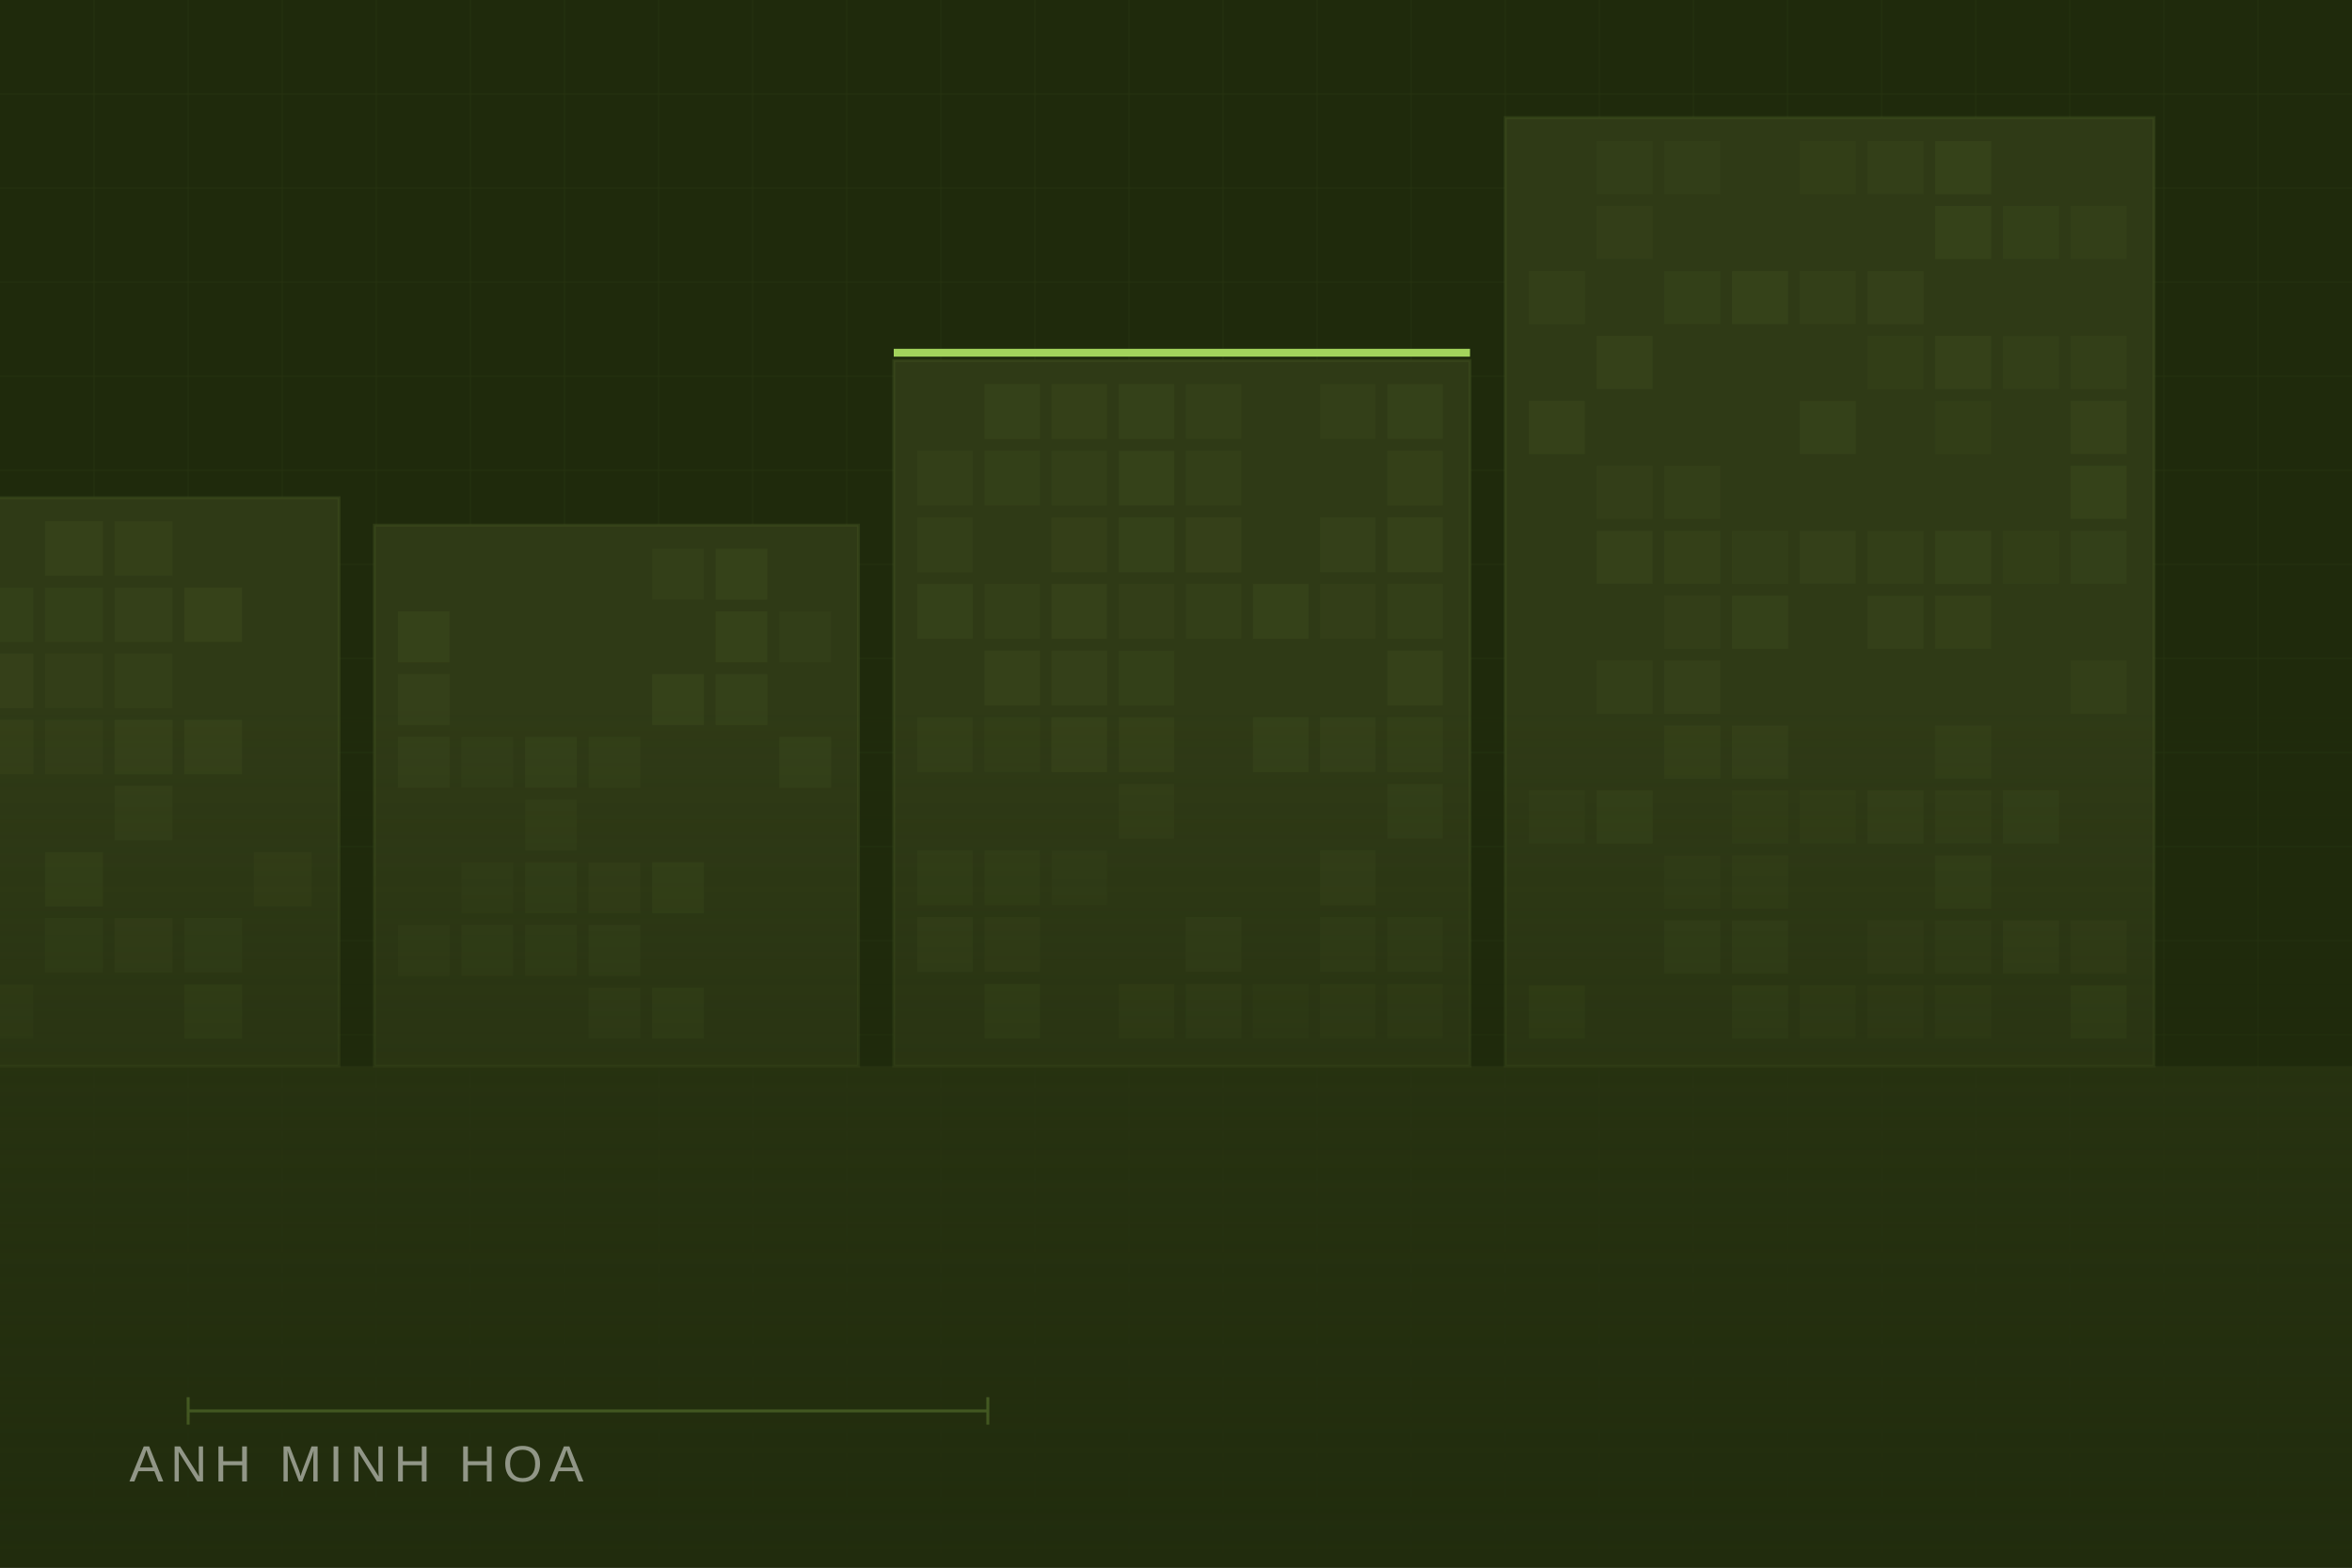
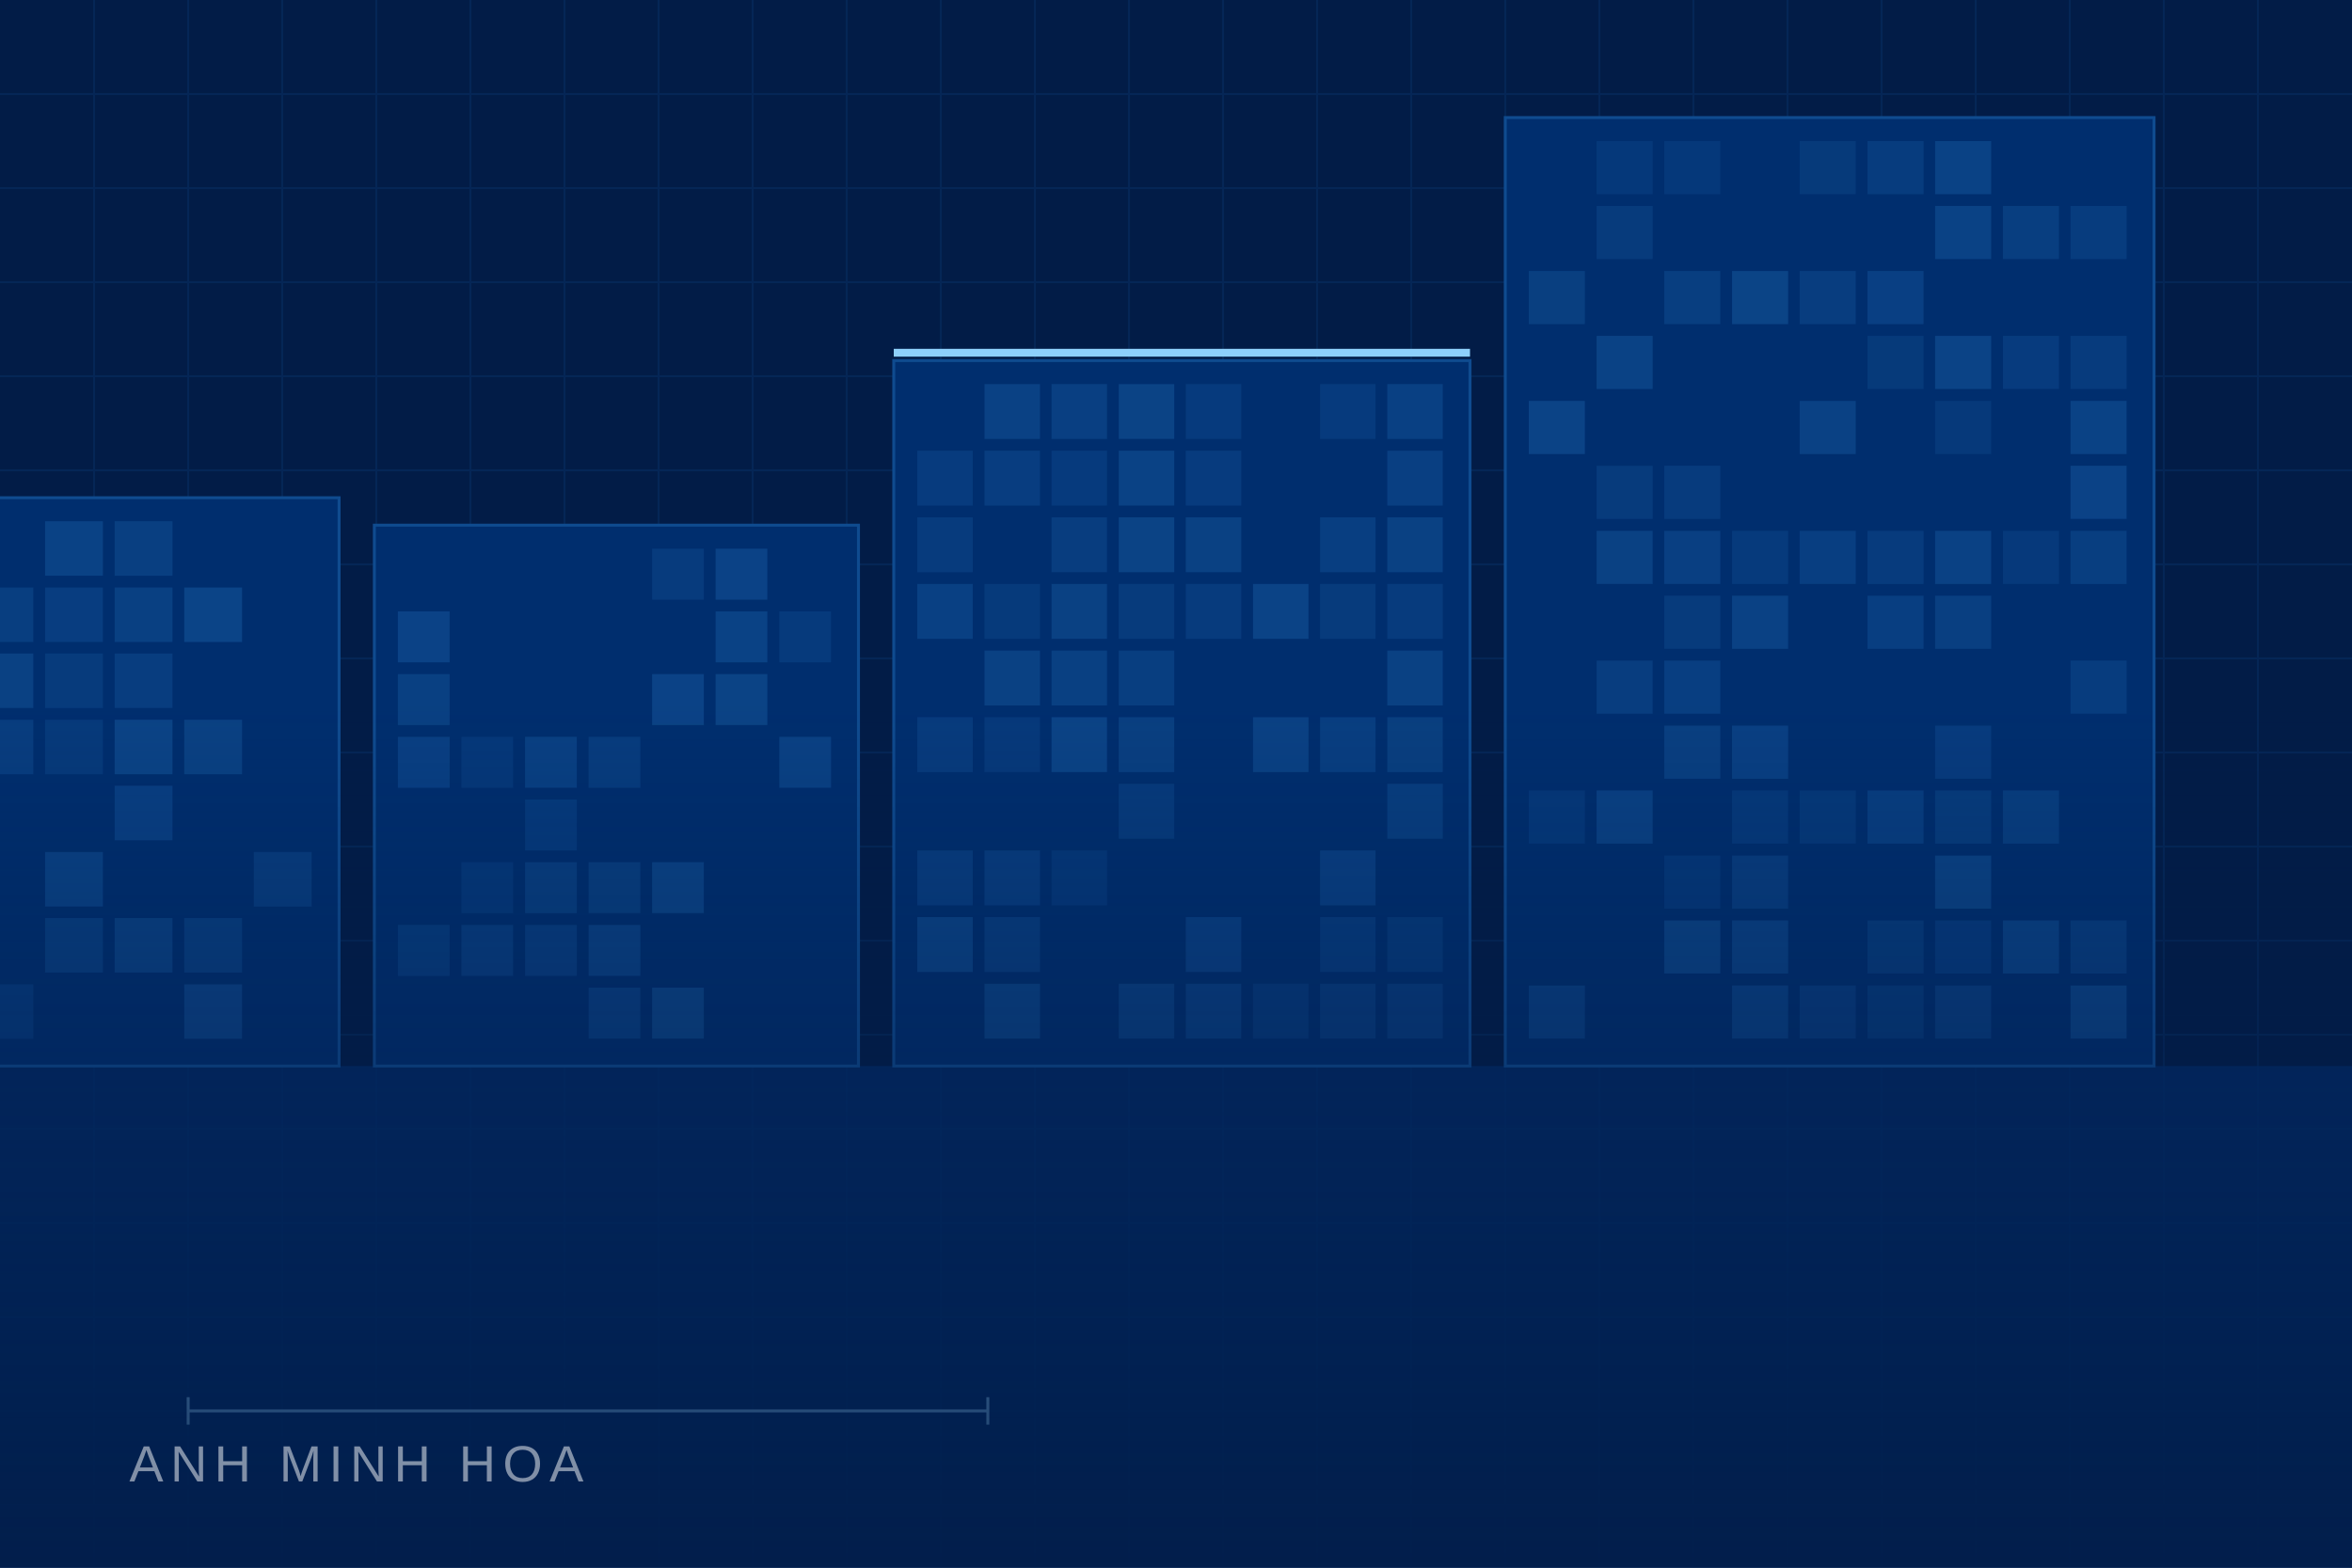
<svg xmlns="http://www.w3.org/2000/svg" viewBox="0 0 1200 800" width="1200" height="800" role="img" aria-label="Ảnh minh họa công trình">
-   <rect width="1200" height="800" fill="#1f2a0c" />
-   <g stroke="#44522170" stroke-width="1" opacity="0.22">
+   <rect width="1200" height="800" fill="#021c47" />
+   <g stroke="#0f4b8f" stroke-width="1" opacity="0.22">
    <line x1="48" y1="0" x2="48" y2="800" />
    <line x1="96" y1="0" x2="96" y2="800" />
    <line x1="144" y1="0" x2="144" y2="800" />
    <line x1="192" y1="0" x2="192" y2="800" />
    <line x1="240" y1="0" x2="240" y2="800" />
    <line x1="288" y1="0" x2="288" y2="800" />
    <line x1="336" y1="0" x2="336" y2="800" />
    <line x1="384" y1="0" x2="384" y2="800" />
    <line x1="432" y1="0" x2="432" y2="800" />
    <line x1="480" y1="0" x2="480" y2="800" />
    <line x1="528" y1="0" x2="528" y2="800" />
    <line x1="576" y1="0" x2="576" y2="800" />
    <line x1="624" y1="0" x2="624" y2="800" />
    <line x1="672" y1="0" x2="672" y2="800" />
    <line x1="720" y1="0" x2="720" y2="800" />
    <line x1="768" y1="0" x2="768" y2="800" />
    <line x1="816" y1="0" x2="816" y2="800" />
    <line x1="864" y1="0" x2="864" y2="800" />
    <line x1="912" y1="0" x2="912" y2="800" />
    <line x1="960" y1="0" x2="960" y2="800" />
    <line x1="1008" y1="0" x2="1008" y2="800" />
    <line x1="1056" y1="0" x2="1056" y2="800" />
    <line x1="1104" y1="0" x2="1104" y2="800" />
    <line x1="1152" y1="0" x2="1152" y2="800" />
    <line x1="0" y1="48" x2="1200" y2="48" />
    <line x1="0" y1="96" x2="1200" y2="96" />
    <line x1="0" y1="144" x2="1200" y2="144" />
    <line x1="0" y1="192" x2="1200" y2="192" />
    <line x1="0" y1="240" x2="1200" y2="240" />
    <line x1="0" y1="288" x2="1200" y2="288" />
    <line x1="0" y1="336" x2="1200" y2="336" />
    <line x1="0" y1="384" x2="1200" y2="384" />
    <line x1="0" y1="432" x2="1200" y2="432" />
    <line x1="0" y1="480" x2="1200" y2="480" />
    <line x1="0" y1="528" x2="1200" y2="528" />
    <line x1="0" y1="576" x2="1200" y2="576" />
    <line x1="0" y1="624" x2="1200" y2="624" />
    <line x1="0" y1="672" x2="1200" y2="672" />
    <line x1="0" y1="720" x2="1200" y2="720" />
    <line x1="0" y1="768" x2="1200" y2="768" />
  </g>
-   <rect x="0" y="544" width="1200" height="256" fill="#2f3a16" opacity="0.75" />
-   <rect x="-60" y="254" width="233" height="290" fill="#2f3a16" stroke="#44522170" stroke-width="1.5" />
-   <rect x="-48.0" y="367.3" width="29.5" height="27.8" fill="#44522170" opacity="0.38" />
-   <rect x="-48.0" y="401.0" width="29.5" height="27.8" fill="#44522170" opacity="0.39" />
-   <rect x="-48.0" y="468.5" width="29.5" height="27.8" fill="#44522170" opacity="0.56" />
-   <rect x="-48.0" y="502.3" width="29.5" height="27.8" fill="#44522170" opacity="0.55" />
-   <rect x="-12.5" y="299.8" width="29.5" height="27.8" fill="#44522170" opacity="0.53" />
-   <rect x="-12.5" y="333.5" width="29.5" height="27.8" fill="#44522170" opacity="0.65" />
-   <rect x="-12.5" y="367.3" width="29.5" height="27.8" fill="#44522170" opacity="0.50" />
-   <rect x="-12.5" y="502.3" width="29.5" height="27.8" fill="#44522170" opacity="0.43" />
-   <rect x="23.0" y="266.0" width="29.5" height="27.8" fill="#44522170" opacity="0.69" />
-   <rect x="23.0" y="299.8" width="29.5" height="27.8" fill="#44522170" opacity="0.52" />
-   <rect x="23.0" y="333.5" width="29.5" height="27.8" fill="#44522170" opacity="0.45" />
-   <rect x="23.0" y="367.3" width="29.5" height="27.8" fill="#44522170" opacity="0.40" />
-   <rect x="23.0" y="434.8" width="29.5" height="27.8" fill="#44522170" opacity="0.68" />
-   <rect x="23.0" y="468.5" width="29.5" height="27.8" fill="#44522170" opacity="0.53" />
-   <rect x="58.5" y="266.0" width="29.5" height="27.8" fill="#44522170" opacity="0.58" />
-   <rect x="58.5" y="299.8" width="29.5" height="27.8" fill="#44522170" opacity="0.61" />
-   <rect x="58.5" y="333.5" width="29.5" height="27.8" fill="#44522170" opacity="0.51" />
-   <rect x="58.5" y="367.3" width="29.5" height="27.8" fill="#44522170" opacity="0.73" />
-   <rect x="58.5" y="401.0" width="29.5" height="27.8" fill="#44522170" opacity="0.62" />
-   <rect x="58.5" y="468.5" width="29.5" height="27.8" fill="#44522170" opacity="0.65" />
-   <rect x="94.0" y="299.8" width="29.5" height="27.8" fill="#44522170" opacity="0.75" />
-   <rect x="94.0" y="367.3" width="29.5" height="27.8" fill="#44522170" opacity="0.64" />
-   <rect x="94.0" y="468.5" width="29.5" height="27.8" fill="#44522170" opacity="0.56" />
-   <rect x="94.0" y="502.3" width="29.5" height="27.8" fill="#44522170" opacity="0.71" />
-   <rect x="129.5" y="434.8" width="29.5" height="27.8" fill="#44522170" opacity="0.50" />
-   <rect x="191" y="268" width="247" height="276" fill="#2f3a16" stroke="#44522170" stroke-width="1.5" />
-   <rect x="203.0" y="312.0" width="26.4" height="26.0" fill="#44522170" opacity="0.71" />
-   <rect x="203.0" y="344.0" width="26.4" height="26.0" fill="#44522170" opacity="0.61" />
-   <rect x="203.0" y="376.0" width="26.4" height="26.0" fill="#44522170" opacity="0.62" />
-   <rect x="203.0" y="472.0" width="26.4" height="26.0" fill="#44522170" opacity="0.49" />
-   <rect x="235.4" y="376.0" width="26.4" height="26.0" fill="#44522170" opacity="0.36" />
-   <rect x="235.4" y="440.0" width="26.4" height="26.0" fill="#44522170" opacity="0.35" />
-   <rect x="235.4" y="472.0" width="26.4" height="26.0" fill="#44522170" opacity="0.52" />
-   <rect x="267.9" y="376.0" width="26.4" height="26.0" fill="#44522170" opacity="0.63" />
-   <rect x="267.9" y="408.0" width="26.4" height="26.0" fill="#44522170" opacity="0.43" />
-   <rect x="267.9" y="440.0" width="26.4" height="26.0" fill="#44522170" opacity="0.56" />
-   <rect x="267.9" y="472.0" width="26.4" height="26.0" fill="#44522170" opacity="0.52" />
-   <rect x="300.3" y="376.0" width="26.4" height="26.0" fill="#44522170" opacity="0.49" />
-   <rect x="300.3" y="440.0" width="26.4" height="26.0" fill="#44522170" opacity="0.54" />
-   <rect x="300.3" y="472.0" width="26.4" height="26.0" fill="#44522170" opacity="0.67" />
-   <rect x="300.3" y="504.0" width="26.4" height="26.0" fill="#44522170" opacity="0.55" />
-   <rect x="332.7" y="280.0" width="26.4" height="26.0" fill="#44522170" opacity="0.44" />
-   <rect x="332.7" y="344.0" width="26.4" height="26.0" fill="#44522170" opacity="0.71" />
-   <rect x="332.7" y="440.0" width="26.4" height="26.0" fill="#44522170" opacity="0.72" />
-   <rect x="332.7" y="504.0" width="26.4" height="26.0" fill="#44522170" opacity="0.74" />
-   <rect x="365.1" y="280.0" width="26.4" height="26.0" fill="#44522170" opacity="0.71" />
-   <rect x="365.1" y="312.0" width="26.4" height="26.0" fill="#44522170" opacity="0.68" />
-   <rect x="365.1" y="344.0" width="26.4" height="26.0" fill="#44522170" opacity="0.70" />
-   <rect x="397.6" y="312.0" width="26.4" height="26.0" fill="#44522170" opacity="0.42" />
-   <rect x="397.6" y="376.0" width="26.4" height="26.0" fill="#44522170" opacity="0.66" />
-   <rect x="456" y="184" width="294" height="360" fill="#2f3a16" stroke="#44522170" stroke-width="1.5" />
-   <rect x="468.0" y="230.0" width="28.3" height="28.0" fill="#44522170" opacity="0.46" />
-   <rect x="468.0" y="264.0" width="28.3" height="28.0" fill="#44522170" opacity="0.47" />
-   <rect x="468.0" y="298.0" width="28.3" height="28.0" fill="#44522170" opacity="0.63" />
-   <rect x="468.0" y="366.0" width="28.3" height="28.0" fill="#44522170" opacity="0.47" />
-   <rect x="468.0" y="434.0" width="28.3" height="28.0" fill="#44522170" opacity="0.52" />
-   <rect x="468.0" y="468.0" width="28.3" height="28.0" fill="#44522170" opacity="0.73" />
-   <rect x="502.3" y="196.0" width="28.3" height="28.0" fill="#44522170" opacity="0.67" />
-   <rect x="502.3" y="230.0" width="28.3" height="28.0" fill="#44522170" opacity="0.52" />
-   <rect x="502.3" y="298.0" width="28.3" height="28.0" fill="#44522170" opacity="0.41" />
-   <rect x="502.3" y="332.0" width="28.3" height="28.0" fill="#44522170" opacity="0.64" />
-   <rect x="502.3" y="366.0" width="28.3" height="28.0" fill="#44522170" opacity="0.39" />
-   <rect x="502.3" y="434.0" width="28.3" height="28.0" fill="#44522170" opacity="0.52" />
-   <rect x="502.3" y="468.0" width="28.3" height="28.0" fill="#44522170" opacity="0.50" />
-   <rect x="502.3" y="502.0" width="28.3" height="28.0" fill="#44522170" opacity="0.68" />
-   <rect x="536.5" y="196.0" width="28.3" height="28.0" fill="#44522170" opacity="0.59" />
-   <rect x="536.5" y="230.0" width="28.3" height="28.0" fill="#44522170" opacity="0.43" />
-   <rect x="536.5" y="264.0" width="28.3" height="28.0" fill="#44522170" opacity="0.50" />
-   <rect x="536.5" y="298.0" width="28.3" height="28.0" fill="#44522170" opacity="0.64" />
-   <rect x="536.5" y="332.0" width="28.3" height="28.0" fill="#44522170" opacity="0.61" />
-   <rect x="536.5" y="366.0" width="28.3" height="28.0" fill="#44522170" opacity="0.73" />
-   <rect x="536.5" y="434.0" width="28.3" height="28.0" fill="#44522170" opacity="0.36" />
-   <rect x="570.8" y="196.0" width="28.3" height="28.0" fill="#44522170" opacity="0.70" />
-   <rect x="570.8" y="230.0" width="28.3" height="28.0" fill="#44522170" opacity="0.68" />
-   <rect x="570.8" y="264.0" width="28.3" height="28.0" fill="#44522170" opacity="0.70" />
-   <rect x="570.8" y="298.0" width="28.3" height="28.0" fill="#44522170" opacity="0.45" />
-   <rect x="570.8" y="332.0" width="28.3" height="28.0" fill="#44522170" opacity="0.53" />
-   <rect x="570.8" y="366.0" width="28.3" height="28.0" fill="#44522170" opacity="0.58" />
-   <rect x="570.8" y="400.0" width="28.3" height="28.0" fill="#44522170" opacity="0.47" />
-   <rect x="570.8" y="502.0" width="28.3" height="28.0" fill="#44522170" opacity="0.58" />
-   <rect x="605.0" y="196.0" width="28.3" height="28.0" fill="#44522170" opacity="0.43" />
-   <rect x="605.0" y="230.0" width="28.3" height="28.0" fill="#44522170" opacity="0.46" />
-   <rect x="605.0" y="264.0" width="28.3" height="28.0" fill="#44522170" opacity="0.65" />
-   <rect x="605.0" y="298.0" width="28.3" height="28.0" fill="#44522170" opacity="0.44" />
-   <rect x="605.0" y="468.0" width="28.3" height="28.0" fill="#44522170" opacity="0.62" />
-   <rect x="605.0" y="502.0" width="28.3" height="28.0" fill="#44522170" opacity="0.55" />
-   <rect x="639.3" y="298.0" width="28.3" height="28.0" fill="#44522170" opacity="0.72" />
-   <rect x="639.3" y="366.0" width="28.3" height="28.0" fill="#44522170" opacity="0.66" />
-   <rect x="639.3" y="502.0" width="28.3" height="28.0" fill="#44522170" opacity="0.39" />
-   <rect x="673.5" y="196.0" width="28.3" height="28.0" fill="#44522170" opacity="0.43" />
-   <rect x="673.5" y="264.0" width="28.3" height="28.0" fill="#44522170" opacity="0.55" />
-   <rect x="673.5" y="298.0" width="28.3" height="28.0" fill="#44522170" opacity="0.45" />
-   <rect x="673.5" y="366.0" width="28.3" height="28.0" fill="#44522170" opacity="0.55" />
-   <rect x="673.5" y="434.0" width="28.3" height="28.0" fill="#44522170" opacity="0.62" />
-   <rect x="673.5" y="468.0" width="28.3" height="28.0" fill="#44522170" opacity="0.46" />
-   <rect x="673.5" y="502.0" width="28.3" height="28.0" fill="#44522170" opacity="0.47" />
-   <rect x="707.8" y="196.0" width="28.3" height="28.0" fill="#44522170" opacity="0.63" />
-   <rect x="707.8" y="230.0" width="28.3" height="28.0" fill="#44522170" opacity="0.59" />
-   <rect x="707.8" y="264.0" width="28.3" height="28.0" fill="#44522170" opacity="0.64" />
-   <rect x="707.8" y="298.0" width="28.3" height="28.0" fill="#44522170" opacity="0.44" />
-   <rect x="707.8" y="332.0" width="28.3" height="28.0" fill="#44522170" opacity="0.64" />
-   <rect x="707.8" y="366.0" width="28.3" height="28.0" fill="#44522170" opacity="0.57" />
-   <rect x="707.8" y="400.0" width="28.3" height="28.0" fill="#44522170" opacity="0.56" />
-   <rect x="707.8" y="468.0" width="28.3" height="28.0" fill="#44522170" opacity="0.41" />
-   <rect x="707.8" y="502.0" width="28.3" height="28.0" fill="#44522170" opacity="0.47" />
-   <rect x="456" y="178" width="294" height="4" fill="#a3d45c" />
-   <rect x="768" y="60" width="331" height="484" fill="#2f3a16" stroke="#44522170" stroke-width="1.5" />
-   <rect x="780.0" y="138.3" width="28.6" height="27.1" fill="#44522170" opacity="0.57" />
-   <rect x="780.0" y="204.6" width="28.6" height="27.1" fill="#44522170" opacity="0.73" />
-   <rect x="780.0" y="403.4" width="28.6" height="27.1" fill="#44522170" opacity="0.36" />
-   <rect x="780.0" y="502.9" width="28.6" height="27.1" fill="#44522170" opacity="0.60" />
-   <rect x="814.6" y="72.0" width="28.6" height="27.1" fill="#44522170" opacity="0.36" />
-   <rect x="814.6" y="105.1" width="28.6" height="27.1" fill="#44522170" opacity="0.45" />
-   <rect x="814.6" y="171.4" width="28.6" height="27.1" fill="#44522170" opacity="0.69" />
-   <rect x="814.6" y="237.7" width="28.6" height="27.1" fill="#44522170" opacity="0.45" />
-   <rect x="814.6" y="270.9" width="28.6" height="27.1" fill="#44522170" opacity="0.64" />
-   <rect x="814.6" y="337.1" width="28.6" height="27.1" fill="#44522170" opacity="0.51" />
-   <rect x="814.6" y="403.4" width="28.6" height="27.1" fill="#44522170" opacity="0.67" />
-   <rect x="849.1" y="72.0" width="28.6" height="27.1" fill="#44522170" opacity="0.36" />
-   <rect x="849.1" y="138.3" width="28.6" height="27.1" fill="#44522170" opacity="0.53" />
-   <rect x="849.1" y="237.7" width="28.6" height="27.1" fill="#44522170" opacity="0.47" />
-   <rect x="849.1" y="270.9" width="28.6" height="27.1" fill="#44522170" opacity="0.59" />
-   <rect x="849.1" y="304.0" width="28.6" height="27.1" fill="#44522170" opacity="0.45" />
-   <rect x="849.1" y="337.1" width="28.6" height="27.1" fill="#44522170" opacity="0.55" />
-   <rect x="849.1" y="370.3" width="28.6" height="27.1" fill="#44522170" opacity="0.58" />
-   <rect x="849.1" y="436.6" width="28.6" height="27.1" fill="#44522170" opacity="0.35" />
-   <rect x="849.1" y="469.7" width="28.6" height="27.1" fill="#44522170" opacity="0.70" />
-   <rect x="883.7" y="138.3" width="28.6" height="27.1" fill="#44522170" opacity="0.74" />
-   <rect x="883.7" y="270.9" width="28.6" height="27.1" fill="#44522170" opacity="0.42" />
-   <rect x="883.7" y="304.0" width="28.6" height="27.1" fill="#44522170" opacity="0.66" />
-   <rect x="883.7" y="370.3" width="28.6" height="27.1" fill="#44522170" opacity="0.62" />
-   <rect x="883.7" y="403.4" width="28.6" height="27.1" fill="#44522170" opacity="0.39" />
-   <rect x="883.7" y="436.6" width="28.6" height="27.1" fill="#44522170" opacity="0.51" />
-   <rect x="883.7" y="469.7" width="28.6" height="27.1" fill="#44522170" opacity="0.67" />
-   <rect x="883.7" y="502.9" width="28.6" height="27.1" fill="#44522170" opacity="0.63" />
-   <rect x="918.2" y="72.0" width="28.6" height="27.1" fill="#44522170" opacity="0.38" />
-   <rect x="918.2" y="138.3" width="28.6" height="27.1" fill="#44522170" opacity="0.51" />
-   <rect x="918.2" y="204.6" width="28.6" height="27.1" fill="#44522170" opacity="0.66" />
-   <rect x="918.2" y="270.9" width="28.6" height="27.1" fill="#44522170" opacity="0.55" />
-   <rect x="918.2" y="403.4" width="28.6" height="27.1" fill="#44522170" opacity="0.37" />
-   <rect x="918.2" y="502.9" width="28.6" height="27.1" fill="#44522170" opacity="0.46" />
-   <rect x="952.8" y="72.0" width="28.6" height="27.1" fill="#44522170" opacity="0.49" />
-   <rect x="952.8" y="138.3" width="28.6" height="27.1" fill="#44522170" opacity="0.62" />
-   <rect x="952.8" y="171.4" width="28.6" height="27.1" fill="#44522170" opacity="0.38" />
-   <rect x="952.8" y="270.9" width="28.6" height="27.1" fill="#44522170" opacity="0.47" />
-   <rect x="952.8" y="304.0" width="28.6" height="27.1" fill="#44522170" opacity="0.55" />
-   <rect x="952.8" y="403.4" width="28.6" height="27.1" fill="#44522170" opacity="0.55" />
-   <rect x="952.8" y="469.7" width="28.6" height="27.1" fill="#44522170" opacity="0.45" />
-   <rect x="952.8" y="502.9" width="28.6" height="27.1" fill="#44522170" opacity="0.40" />
-   <rect x="987.3" y="72.0" width="28.6" height="27.1" fill="#44522170" opacity="0.68" />
-   <rect x="987.3" y="105.1" width="28.6" height="27.1" fill="#44522170" opacity="0.68" />
-   <rect x="987.3" y="171.4" width="28.6" height="27.1" fill="#44522170" opacity="0.73" />
-   <rect x="987.3" y="204.6" width="28.6" height="27.1" fill="#44522170" opacity="0.37" />
-   <rect x="987.3" y="270.9" width="28.6" height="27.1" fill="#44522170" opacity="0.66" />
-   <rect x="987.3" y="304.0" width="28.6" height="27.1" fill="#44522170" opacity="0.58" />
-   <rect x="987.3" y="370.3" width="28.6" height="27.1" fill="#44522170" opacity="0.46" />
-   <rect x="987.3" y="403.4" width="28.6" height="27.1" fill="#44522170" opacity="0.48" />
-   <rect x="987.3" y="436.6" width="28.6" height="27.1" fill="#44522170" opacity="0.70" />
-   <rect x="987.3" y="469.7" width="28.6" height="27.1" fill="#44522170" opacity="0.43" />
-   <rect x="987.3" y="502.9" width="28.6" height="27.1" fill="#44522170" opacity="0.51" />
-   <rect x="1021.9" y="105.1" width="28.6" height="27.1" fill="#44522170" opacity="0.53" />
-   <rect x="1021.9" y="171.4" width="28.6" height="27.1" fill="#44522170" opacity="0.46" />
-   <rect x="1021.9" y="270.9" width="28.6" height="27.1" fill="#44522170" opacity="0.39" />
-   <rect x="1021.9" y="403.4" width="28.6" height="27.1" fill="#44522170" opacity="0.56" />
-   <rect x="1021.9" y="469.7" width="28.6" height="27.1" fill="#44522170" opacity="0.69" />
-   <rect x="1056.4" y="105.1" width="28.6" height="27.1" fill="#44522170" opacity="0.49" />
-   <rect x="1056.4" y="171.4" width="28.6" height="27.1" fill="#44522170" opacity="0.47" />
-   <rect x="1056.4" y="204.6" width="28.6" height="27.1" fill="#44522170" opacity="0.69" />
-   <rect x="1056.4" y="237.7" width="28.6" height="27.1" fill="#44522170" opacity="0.71" />
-   <rect x="1056.4" y="270.9" width="28.6" height="27.1" fill="#44522170" opacity="0.56" />
-   <rect x="1056.4" y="337.1" width="28.6" height="27.1" fill="#44522170" opacity="0.49" />
-   <rect x="1056.4" y="469.7" width="28.6" height="27.1" fill="#44522170" opacity="0.50" />
-   <rect x="1056.4" y="502.9" width="28.6" height="27.1" fill="#44522170" opacity="0.72" />
-   <g stroke="#a3d45c" stroke-width="1.5" opacity="0.85">
+   <rect x="0" y="544" width="1200" height="256" fill="#002e6e" opacity="0.75" />
+   <rect x="-60" y="254" width="233" height="290" fill="#002e6e" stroke="#0f4b8f" stroke-width="1.5" />
+   <rect x="-48.0" y="367.3" width="29.5" height="27.8" fill="#0f4b8f" opacity="0.38" />
+   <rect x="-48.0" y="401.0" width="29.5" height="27.8" fill="#0f4b8f" opacity="0.39" />
+   <rect x="-48.0" y="468.5" width="29.5" height="27.8" fill="#0f4b8f" opacity="0.56" />
+   <rect x="-48.0" y="502.3" width="29.5" height="27.8" fill="#0f4b8f" opacity="0.55" />
+   <rect x="-12.5" y="299.8" width="29.5" height="27.8" fill="#0f4b8f" opacity="0.53" />
+   <rect x="-12.5" y="333.5" width="29.5" height="27.8" fill="#0f4b8f" opacity="0.65" />
+   <rect x="-12.5" y="367.3" width="29.5" height="27.8" fill="#0f4b8f" opacity="0.50" />
+   <rect x="-12.5" y="502.3" width="29.5" height="27.8" fill="#0f4b8f" opacity="0.43" />
+   <rect x="23.0" y="266.0" width="29.5" height="27.8" fill="#0f4b8f" opacity="0.69" />
+   <rect x="23.0" y="299.8" width="29.5" height="27.8" fill="#0f4b8f" opacity="0.52" />
+   <rect x="23.0" y="333.5" width="29.5" height="27.8" fill="#0f4b8f" opacity="0.45" />
+   <rect x="23.0" y="367.3" width="29.5" height="27.8" fill="#0f4b8f" opacity="0.40" />
+   <rect x="23.0" y="434.8" width="29.5" height="27.8" fill="#0f4b8f" opacity="0.68" />
+   <rect x="23.0" y="468.5" width="29.5" height="27.8" fill="#0f4b8f" opacity="0.53" />
+   <rect x="58.5" y="266.0" width="29.5" height="27.8" fill="#0f4b8f" opacity="0.58" />
+   <rect x="58.5" y="299.8" width="29.5" height="27.8" fill="#0f4b8f" opacity="0.61" />
+   <rect x="58.5" y="333.5" width="29.5" height="27.8" fill="#0f4b8f" opacity="0.51" />
+   <rect x="58.5" y="367.3" width="29.5" height="27.8" fill="#0f4b8f" opacity="0.73" />
+   <rect x="58.5" y="401.0" width="29.5" height="27.8" fill="#0f4b8f" opacity="0.62" />
+   <rect x="58.5" y="468.5" width="29.5" height="27.8" fill="#0f4b8f" opacity="0.65" />
+   <rect x="94.0" y="299.8" width="29.5" height="27.8" fill="#0f4b8f" opacity="0.75" />
+   <rect x="94.0" y="367.3" width="29.5" height="27.8" fill="#0f4b8f" opacity="0.64" />
+   <rect x="94.0" y="468.5" width="29.5" height="27.8" fill="#0f4b8f" opacity="0.56" />
+   <rect x="94.0" y="502.3" width="29.5" height="27.8" fill="#0f4b8f" opacity="0.71" />
+   <rect x="129.5" y="434.8" width="29.5" height="27.8" fill="#0f4b8f" opacity="0.50" />
+   <rect x="191" y="268" width="247" height="276" fill="#002e6e" stroke="#0f4b8f" stroke-width="1.5" />
+   <rect x="203.0" y="312.0" width="26.4" height="26.0" fill="#0f4b8f" opacity="0.71" />
+   <rect x="203.0" y="344.0" width="26.4" height="26.0" fill="#0f4b8f" opacity="0.61" />
+   <rect x="203.0" y="376.0" width="26.4" height="26.0" fill="#0f4b8f" opacity="0.62" />
+   <rect x="203.0" y="472.0" width="26.4" height="26.0" fill="#0f4b8f" opacity="0.49" />
+   <rect x="235.4" y="376.0" width="26.4" height="26.0" fill="#0f4b8f" opacity="0.36" />
+   <rect x="235.4" y="440.0" width="26.4" height="26.0" fill="#0f4b8f" opacity="0.35" />
+   <rect x="235.4" y="472.0" width="26.4" height="26.0" fill="#0f4b8f" opacity="0.52" />
+   <rect x="267.9" y="376.0" width="26.4" height="26.0" fill="#0f4b8f" opacity="0.63" />
+   <rect x="267.9" y="408.0" width="26.4" height="26.0" fill="#0f4b8f" opacity="0.43" />
+   <rect x="267.9" y="440.0" width="26.4" height="26.0" fill="#0f4b8f" opacity="0.56" />
+   <rect x="267.9" y="472.0" width="26.4" height="26.0" fill="#0f4b8f" opacity="0.52" />
+   <rect x="300.3" y="376.0" width="26.4" height="26.0" fill="#0f4b8f" opacity="0.49" />
+   <rect x="300.3" y="440.0" width="26.4" height="26.0" fill="#0f4b8f" opacity="0.54" />
+   <rect x="300.3" y="472.0" width="26.4" height="26.0" fill="#0f4b8f" opacity="0.67" />
+   <rect x="300.3" y="504.0" width="26.4" height="26.0" fill="#0f4b8f" opacity="0.55" />
+   <rect x="332.7" y="280.0" width="26.4" height="26.0" fill="#0f4b8f" opacity="0.44" />
+   <rect x="332.7" y="344.0" width="26.4" height="26.0" fill="#0f4b8f" opacity="0.71" />
+   <rect x="332.7" y="440.0" width="26.4" height="26.0" fill="#0f4b8f" opacity="0.72" />
+   <rect x="332.7" y="504.0" width="26.4" height="26.0" fill="#0f4b8f" opacity="0.74" />
+   <rect x="365.1" y="280.0" width="26.4" height="26.0" fill="#0f4b8f" opacity="0.71" />
+   <rect x="365.1" y="312.0" width="26.4" height="26.0" fill="#0f4b8f" opacity="0.68" />
+   <rect x="365.1" y="344.0" width="26.4" height="26.0" fill="#0f4b8f" opacity="0.70" />
+   <rect x="397.6" y="312.0" width="26.4" height="26.0" fill="#0f4b8f" opacity="0.42" />
+   <rect x="397.6" y="376.0" width="26.4" height="26.0" fill="#0f4b8f" opacity="0.66" />
+   <rect x="456" y="184" width="294" height="360" fill="#002e6e" stroke="#0f4b8f" stroke-width="1.5" />
+   <rect x="468.0" y="230.0" width="28.3" height="28.0" fill="#0f4b8f" opacity="0.46" />
+   <rect x="468.0" y="264.0" width="28.3" height="28.0" fill="#0f4b8f" opacity="0.47" />
+   <rect x="468.0" y="298.0" width="28.3" height="28.0" fill="#0f4b8f" opacity="0.63" />
+   <rect x="468.0" y="366.0" width="28.3" height="28.0" fill="#0f4b8f" opacity="0.47" />
+   <rect x="468.0" y="434.0" width="28.3" height="28.0" fill="#0f4b8f" opacity="0.52" />
+   <rect x="468.0" y="468.0" width="28.3" height="28.0" fill="#0f4b8f" opacity="0.73" />
+   <rect x="502.3" y="196.0" width="28.3" height="28.0" fill="#0f4b8f" opacity="0.67" />
+   <rect x="502.3" y="230.0" width="28.3" height="28.0" fill="#0f4b8f" opacity="0.52" />
+   <rect x="502.3" y="298.0" width="28.3" height="28.0" fill="#0f4b8f" opacity="0.41" />
+   <rect x="502.3" y="332.0" width="28.3" height="28.0" fill="#0f4b8f" opacity="0.64" />
+   <rect x="502.3" y="366.0" width="28.3" height="28.0" fill="#0f4b8f" opacity="0.39" />
+   <rect x="502.3" y="434.0" width="28.3" height="28.0" fill="#0f4b8f" opacity="0.52" />
+   <rect x="502.3" y="468.0" width="28.3" height="28.0" fill="#0f4b8f" opacity="0.50" />
+   <rect x="502.3" y="502.0" width="28.3" height="28.0" fill="#0f4b8f" opacity="0.68" />
+   <rect x="536.5" y="196.0" width="28.3" height="28.0" fill="#0f4b8f" opacity="0.59" />
+   <rect x="536.5" y="230.0" width="28.3" height="28.0" fill="#0f4b8f" opacity="0.43" />
+   <rect x="536.5" y="264.0" width="28.3" height="28.0" fill="#0f4b8f" opacity="0.50" />
+   <rect x="536.5" y="298.0" width="28.3" height="28.0" fill="#0f4b8f" opacity="0.64" />
+   <rect x="536.5" y="332.0" width="28.3" height="28.0" fill="#0f4b8f" opacity="0.61" />
+   <rect x="536.5" y="366.0" width="28.3" height="28.0" fill="#0f4b8f" opacity="0.73" />
+   <rect x="536.5" y="434.0" width="28.3" height="28.0" fill="#0f4b8f" opacity="0.36" />
+   <rect x="570.8" y="196.0" width="28.3" height="28.0" fill="#0f4b8f" opacity="0.70" />
+   <rect x="570.8" y="230.0" width="28.3" height="28.0" fill="#0f4b8f" opacity="0.68" />
+   <rect x="570.8" y="264.0" width="28.3" height="28.0" fill="#0f4b8f" opacity="0.70" />
+   <rect x="570.8" y="298.0" width="28.3" height="28.0" fill="#0f4b8f" opacity="0.45" />
+   <rect x="570.8" y="332.0" width="28.3" height="28.0" fill="#0f4b8f" opacity="0.53" />
+   <rect x="570.8" y="366.0" width="28.3" height="28.0" fill="#0f4b8f" opacity="0.58" />
+   <rect x="570.8" y="400.0" width="28.3" height="28.0" fill="#0f4b8f" opacity="0.47" />
+   <rect x="570.8" y="502.0" width="28.3" height="28.0" fill="#0f4b8f" opacity="0.58" />
+   <rect x="605.0" y="196.0" width="28.3" height="28.0" fill="#0f4b8f" opacity="0.43" />
+   <rect x="605.0" y="230.0" width="28.3" height="28.0" fill="#0f4b8f" opacity="0.46" />
+   <rect x="605.0" y="264.0" width="28.3" height="28.0" fill="#0f4b8f" opacity="0.65" />
+   <rect x="605.0" y="298.0" width="28.3" height="28.0" fill="#0f4b8f" opacity="0.44" />
+   <rect x="605.0" y="468.0" width="28.3" height="28.0" fill="#0f4b8f" opacity="0.62" />
+   <rect x="605.0" y="502.0" width="28.3" height="28.0" fill="#0f4b8f" opacity="0.55" />
+   <rect x="639.3" y="298.0" width="28.3" height="28.0" fill="#0f4b8f" opacity="0.72" />
+   <rect x="639.3" y="366.0" width="28.3" height="28.0" fill="#0f4b8f" opacity="0.66" />
+   <rect x="639.3" y="502.0" width="28.3" height="28.0" fill="#0f4b8f" opacity="0.39" />
+   <rect x="673.5" y="196.0" width="28.3" height="28.0" fill="#0f4b8f" opacity="0.43" />
+   <rect x="673.5" y="264.0" width="28.3" height="28.0" fill="#0f4b8f" opacity="0.55" />
+   <rect x="673.5" y="298.0" width="28.3" height="28.0" fill="#0f4b8f" opacity="0.45" />
+   <rect x="673.5" y="366.0" width="28.3" height="28.0" fill="#0f4b8f" opacity="0.55" />
+   <rect x="673.5" y="434.0" width="28.3" height="28.0" fill="#0f4b8f" opacity="0.62" />
+   <rect x="673.5" y="468.0" width="28.3" height="28.0" fill="#0f4b8f" opacity="0.46" />
+   <rect x="673.5" y="502.0" width="28.3" height="28.0" fill="#0f4b8f" opacity="0.47" />
+   <rect x="707.8" y="196.0" width="28.3" height="28.0" fill="#0f4b8f" opacity="0.63" />
+   <rect x="707.8" y="230.0" width="28.3" height="28.0" fill="#0f4b8f" opacity="0.59" />
+   <rect x="707.8" y="264.0" width="28.3" height="28.0" fill="#0f4b8f" opacity="0.64" />
+   <rect x="707.8" y="298.0" width="28.3" height="28.0" fill="#0f4b8f" opacity="0.44" />
+   <rect x="707.8" y="332.0" width="28.3" height="28.0" fill="#0f4b8f" opacity="0.64" />
+   <rect x="707.8" y="366.0" width="28.3" height="28.0" fill="#0f4b8f" opacity="0.57" />
+   <rect x="707.8" y="400.0" width="28.3" height="28.0" fill="#0f4b8f" opacity="0.56" />
+   <rect x="707.8" y="468.0" width="28.3" height="28.0" fill="#0f4b8f" opacity="0.41" />
+   <rect x="707.8" y="502.0" width="28.3" height="28.0" fill="#0f4b8f" opacity="0.47" />
+   <rect x="456" y="178" width="294" height="4" fill="#8ed0fb" />
+   <rect x="768" y="60" width="331" height="484" fill="#002e6e" stroke="#0f4b8f" stroke-width="1.5" />
+   <rect x="780.0" y="138.3" width="28.6" height="27.1" fill="#0f4b8f" opacity="0.57" />
+   <rect x="780.0" y="204.6" width="28.6" height="27.1" fill="#0f4b8f" opacity="0.73" />
+   <rect x="780.0" y="403.4" width="28.6" height="27.1" fill="#0f4b8f" opacity="0.36" />
+   <rect x="780.0" y="502.9" width="28.6" height="27.1" fill="#0f4b8f" opacity="0.60" />
+   <rect x="814.6" y="72.0" width="28.6" height="27.1" fill="#0f4b8f" opacity="0.36" />
+   <rect x="814.6" y="105.1" width="28.6" height="27.1" fill="#0f4b8f" opacity="0.45" />
+   <rect x="814.6" y="171.4" width="28.6" height="27.1" fill="#0f4b8f" opacity="0.69" />
+   <rect x="814.6" y="237.7" width="28.6" height="27.1" fill="#0f4b8f" opacity="0.45" />
+   <rect x="814.6" y="270.9" width="28.6" height="27.1" fill="#0f4b8f" opacity="0.64" />
+   <rect x="814.6" y="337.1" width="28.6" height="27.1" fill="#0f4b8f" opacity="0.51" />
+   <rect x="814.6" y="403.4" width="28.6" height="27.1" fill="#0f4b8f" opacity="0.67" />
+   <rect x="849.1" y="72.0" width="28.6" height="27.1" fill="#0f4b8f" opacity="0.36" />
+   <rect x="849.1" y="138.3" width="28.6" height="27.1" fill="#0f4b8f" opacity="0.53" />
+   <rect x="849.1" y="237.7" width="28.6" height="27.1" fill="#0f4b8f" opacity="0.47" />
+   <rect x="849.1" y="270.9" width="28.6" height="27.1" fill="#0f4b8f" opacity="0.59" />
+   <rect x="849.1" y="304.0" width="28.6" height="27.1" fill="#0f4b8f" opacity="0.45" />
+   <rect x="849.1" y="337.1" width="28.6" height="27.1" fill="#0f4b8f" opacity="0.55" />
+   <rect x="849.1" y="370.3" width="28.6" height="27.1" fill="#0f4b8f" opacity="0.58" />
+   <rect x="849.1" y="436.6" width="28.6" height="27.1" fill="#0f4b8f" opacity="0.35" />
+   <rect x="849.1" y="469.7" width="28.6" height="27.1" fill="#0f4b8f" opacity="0.70" />
+   <rect x="883.7" y="138.3" width="28.6" height="27.1" fill="#0f4b8f" opacity="0.74" />
+   <rect x="883.7" y="270.9" width="28.6" height="27.1" fill="#0f4b8f" opacity="0.42" />
+   <rect x="883.7" y="304.0" width="28.6" height="27.1" fill="#0f4b8f" opacity="0.66" />
+   <rect x="883.7" y="370.3" width="28.6" height="27.1" fill="#0f4b8f" opacity="0.62" />
+   <rect x="883.7" y="403.4" width="28.6" height="27.1" fill="#0f4b8f" opacity="0.39" />
+   <rect x="883.7" y="436.6" width="28.6" height="27.1" fill="#0f4b8f" opacity="0.51" />
+   <rect x="883.7" y="469.7" width="28.6" height="27.1" fill="#0f4b8f" opacity="0.67" />
+   <rect x="883.7" y="502.9" width="28.6" height="27.1" fill="#0f4b8f" opacity="0.63" />
+   <rect x="918.2" y="72.0" width="28.6" height="27.1" fill="#0f4b8f" opacity="0.38" />
+   <rect x="918.2" y="138.3" width="28.6" height="27.1" fill="#0f4b8f" opacity="0.51" />
+   <rect x="918.2" y="204.6" width="28.6" height="27.1" fill="#0f4b8f" opacity="0.66" />
+   <rect x="918.2" y="270.9" width="28.6" height="27.1" fill="#0f4b8f" opacity="0.55" />
+   <rect x="918.2" y="403.4" width="28.6" height="27.1" fill="#0f4b8f" opacity="0.37" />
+   <rect x="918.2" y="502.9" width="28.6" height="27.1" fill="#0f4b8f" opacity="0.46" />
+   <rect x="952.8" y="72.0" width="28.6" height="27.1" fill="#0f4b8f" opacity="0.49" />
+   <rect x="952.8" y="138.3" width="28.6" height="27.1" fill="#0f4b8f" opacity="0.62" />
+   <rect x="952.8" y="171.4" width="28.6" height="27.1" fill="#0f4b8f" opacity="0.38" />
+   <rect x="952.8" y="270.9" width="28.6" height="27.1" fill="#0f4b8f" opacity="0.47" />
+   <rect x="952.8" y="304.0" width="28.6" height="27.1" fill="#0f4b8f" opacity="0.55" />
+   <rect x="952.8" y="403.4" width="28.6" height="27.1" fill="#0f4b8f" opacity="0.55" />
+   <rect x="952.8" y="469.7" width="28.6" height="27.1" fill="#0f4b8f" opacity="0.45" />
+   <rect x="952.8" y="502.9" width="28.6" height="27.1" fill="#0f4b8f" opacity="0.40" />
+   <rect x="987.3" y="72.0" width="28.6" height="27.1" fill="#0f4b8f" opacity="0.68" />
+   <rect x="987.3" y="105.1" width="28.6" height="27.1" fill="#0f4b8f" opacity="0.68" />
+   <rect x="987.3" y="171.4" width="28.6" height="27.1" fill="#0f4b8f" opacity="0.73" />
+   <rect x="987.3" y="204.6" width="28.6" height="27.1" fill="#0f4b8f" opacity="0.37" />
+   <rect x="987.3" y="270.9" width="28.6" height="27.1" fill="#0f4b8f" opacity="0.66" />
+   <rect x="987.3" y="304.0" width="28.6" height="27.1" fill="#0f4b8f" opacity="0.58" />
+   <rect x="987.3" y="370.3" width="28.6" height="27.1" fill="#0f4b8f" opacity="0.46" />
+   <rect x="987.3" y="403.4" width="28.6" height="27.1" fill="#0f4b8f" opacity="0.48" />
+   <rect x="987.3" y="436.6" width="28.6" height="27.1" fill="#0f4b8f" opacity="0.70" />
+   <rect x="987.3" y="469.7" width="28.6" height="27.1" fill="#0f4b8f" opacity="0.43" />
+   <rect x="987.3" y="502.9" width="28.6" height="27.1" fill="#0f4b8f" opacity="0.51" />
+   <rect x="1021.9" y="105.1" width="28.6" height="27.1" fill="#0f4b8f" opacity="0.53" />
+   <rect x="1021.9" y="171.4" width="28.6" height="27.1" fill="#0f4b8f" opacity="0.46" />
+   <rect x="1021.9" y="270.9" width="28.6" height="27.1" fill="#0f4b8f" opacity="0.39" />
+   <rect x="1021.9" y="403.4" width="28.6" height="27.1" fill="#0f4b8f" opacity="0.56" />
+   <rect x="1021.9" y="469.7" width="28.6" height="27.1" fill="#0f4b8f" opacity="0.69" />
+   <rect x="1056.4" y="105.1" width="28.6" height="27.1" fill="#0f4b8f" opacity="0.49" />
+   <rect x="1056.4" y="171.4" width="28.6" height="27.1" fill="#0f4b8f" opacity="0.47" />
+   <rect x="1056.4" y="204.6" width="28.6" height="27.1" fill="#0f4b8f" opacity="0.69" />
+   <rect x="1056.4" y="237.7" width="28.6" height="27.1" fill="#0f4b8f" opacity="0.71" />
+   <rect x="1056.4" y="270.9" width="28.6" height="27.1" fill="#0f4b8f" opacity="0.56" />
+   <rect x="1056.4" y="337.1" width="28.6" height="27.1" fill="#0f4b8f" opacity="0.49" />
+   <rect x="1056.4" y="469.7" width="28.6" height="27.1" fill="#0f4b8f" opacity="0.50" />
+   <rect x="1056.4" y="502.9" width="28.6" height="27.1" fill="#0f4b8f" opacity="0.72" />
+   <g stroke="#8ed0fb" stroke-width="1.5" opacity="0.85">
    <line x1="96" y1="720" x2="504" y2="720" />
    <line x1="96" y1="713" x2="96" y2="727" />
    <line x1="504" y1="713" x2="504" y2="727" />
  </g>
  <linearGradient id="g" x1="0" y1="1" x2="0" y2="0">
-     <stop offset="0" stop-color="#1f2a0c" stop-opacity="0.85" />
-     <stop offset="0.55" stop-color="#1f2a0c" stop-opacity="0" />
+     <stop offset="0" stop-color="#021c47" stop-opacity="0.85" />
+     <stop offset="0.55" stop-color="#021c47" stop-opacity="0" />
  </linearGradient>
  <rect width="1200" height="800" fill="url(#g)" />
  <text x="66" y="756" fill="#ffffff" opacity="0.5" font-family="Segoe UI, Arial, sans-serif" font-size="26" letter-spacing="3.6">ANH MINH HOA</text>
</svg>
